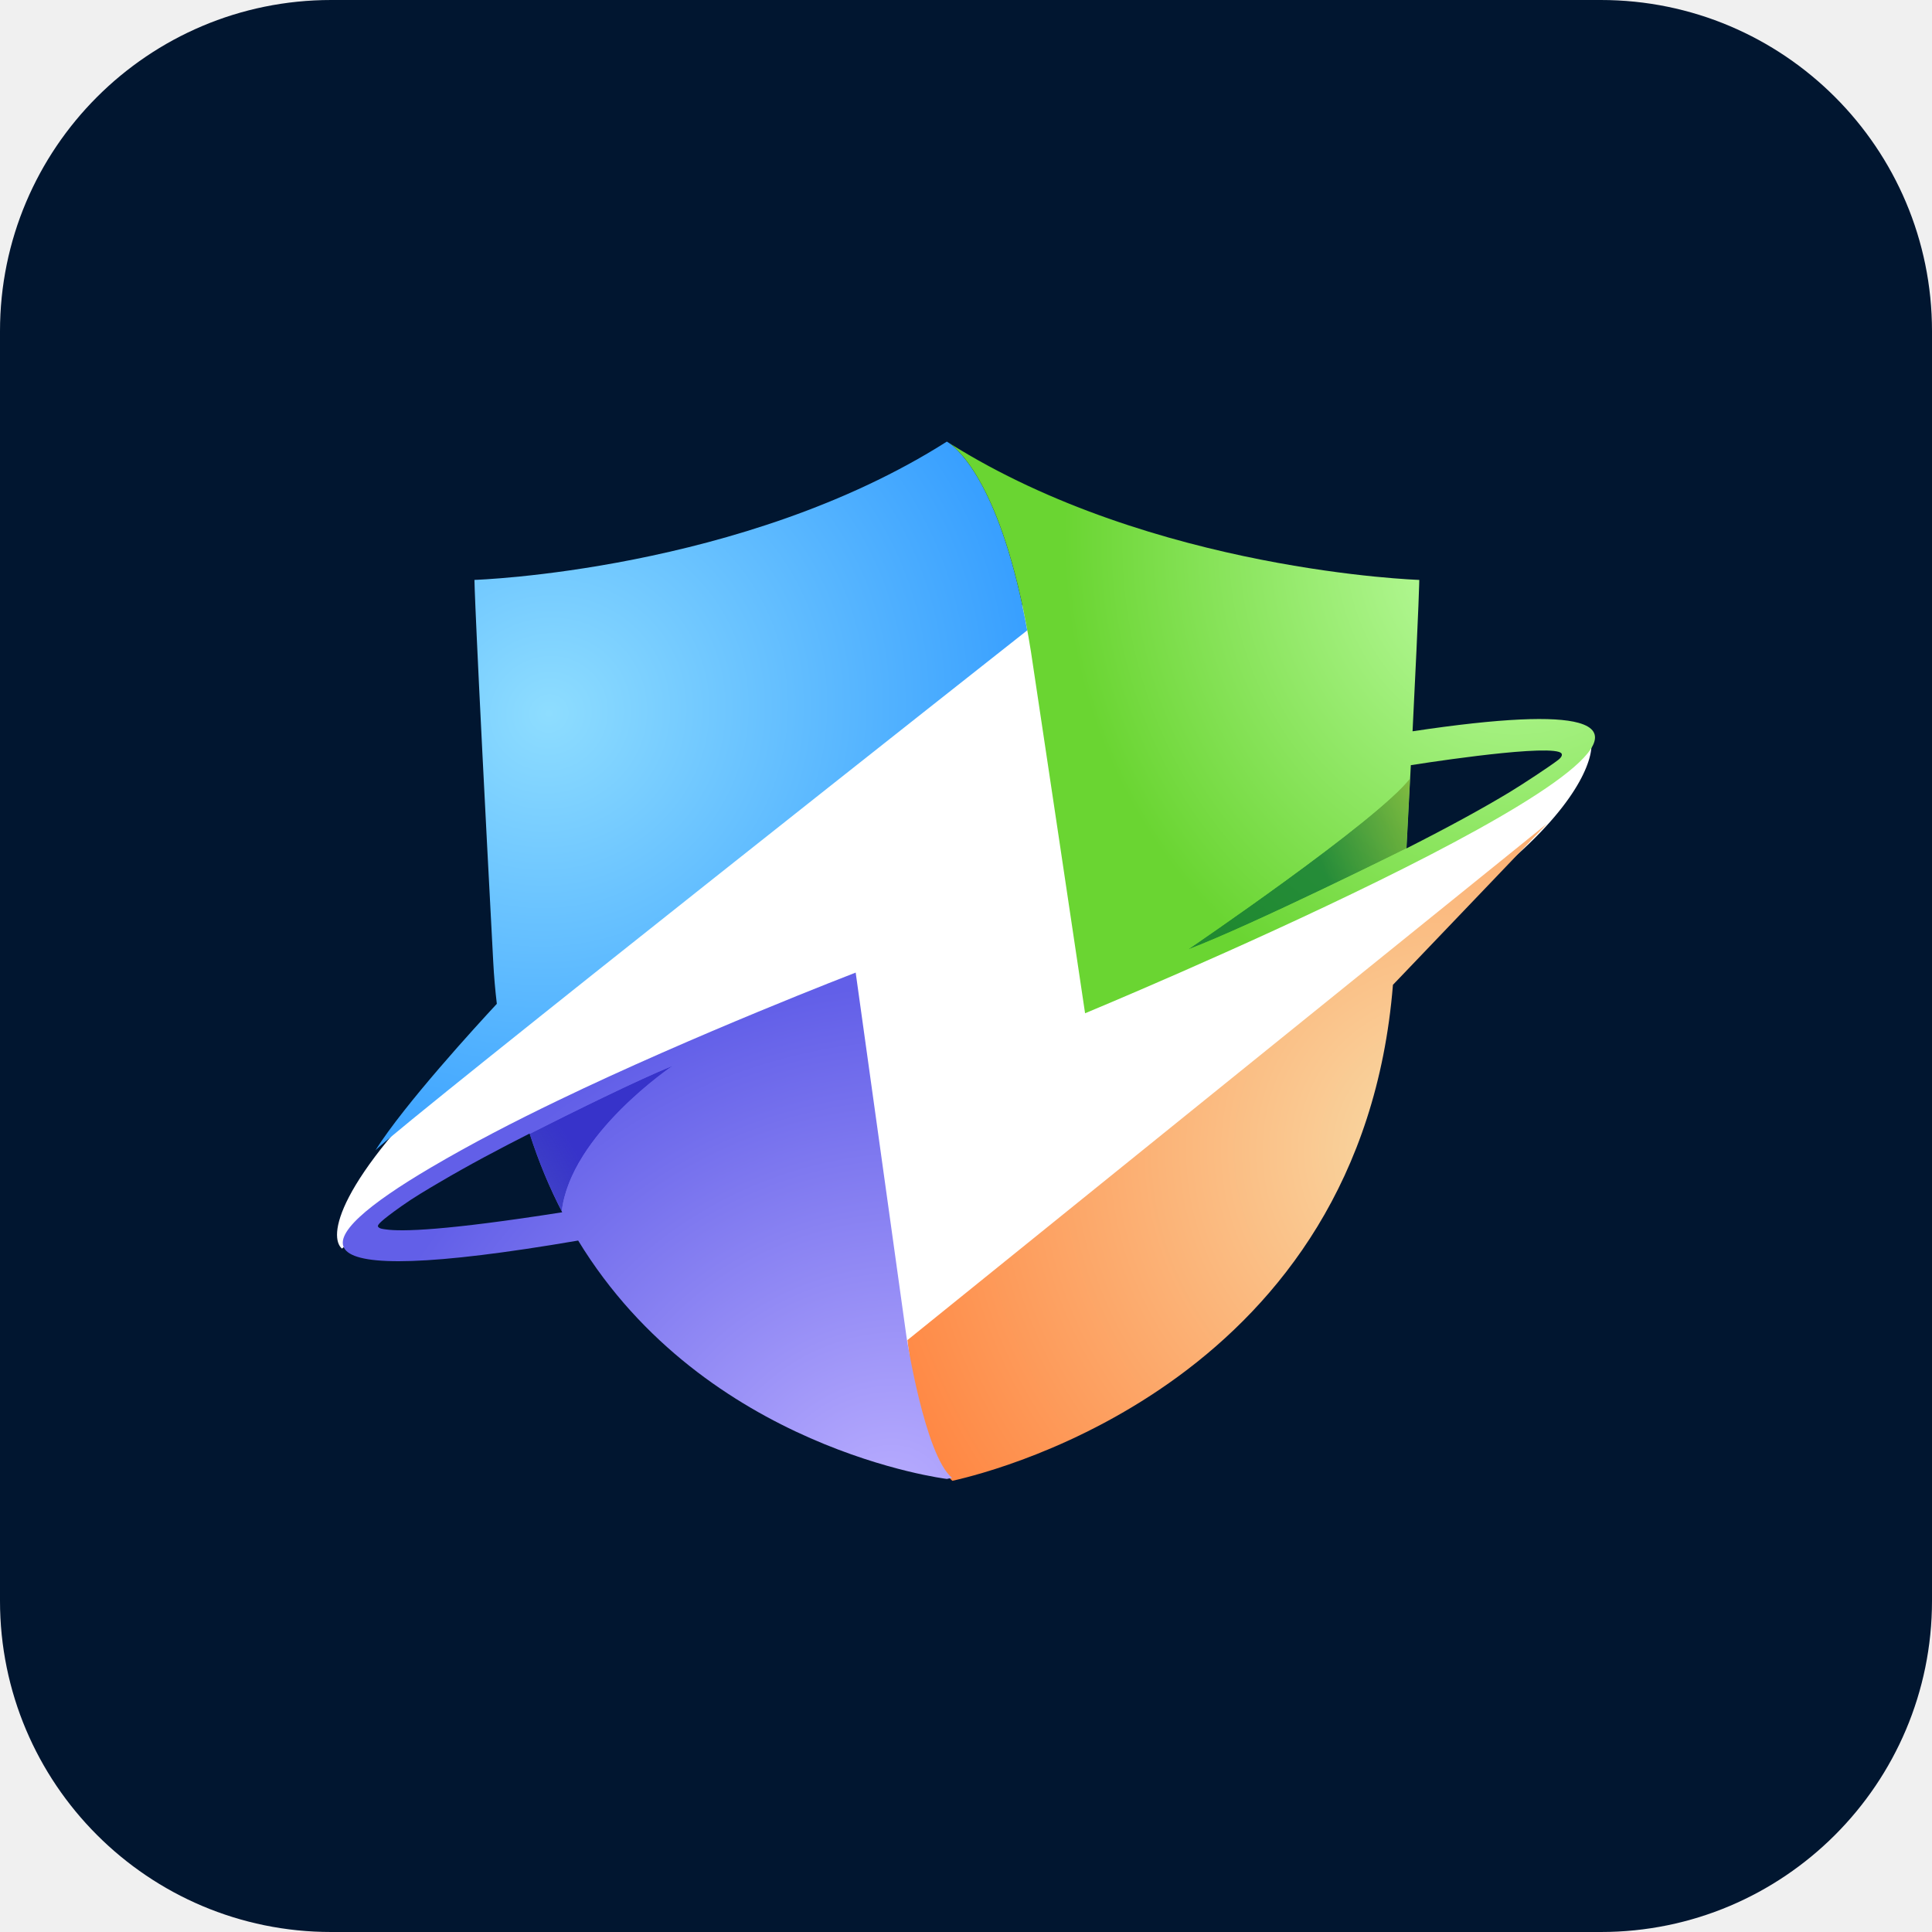
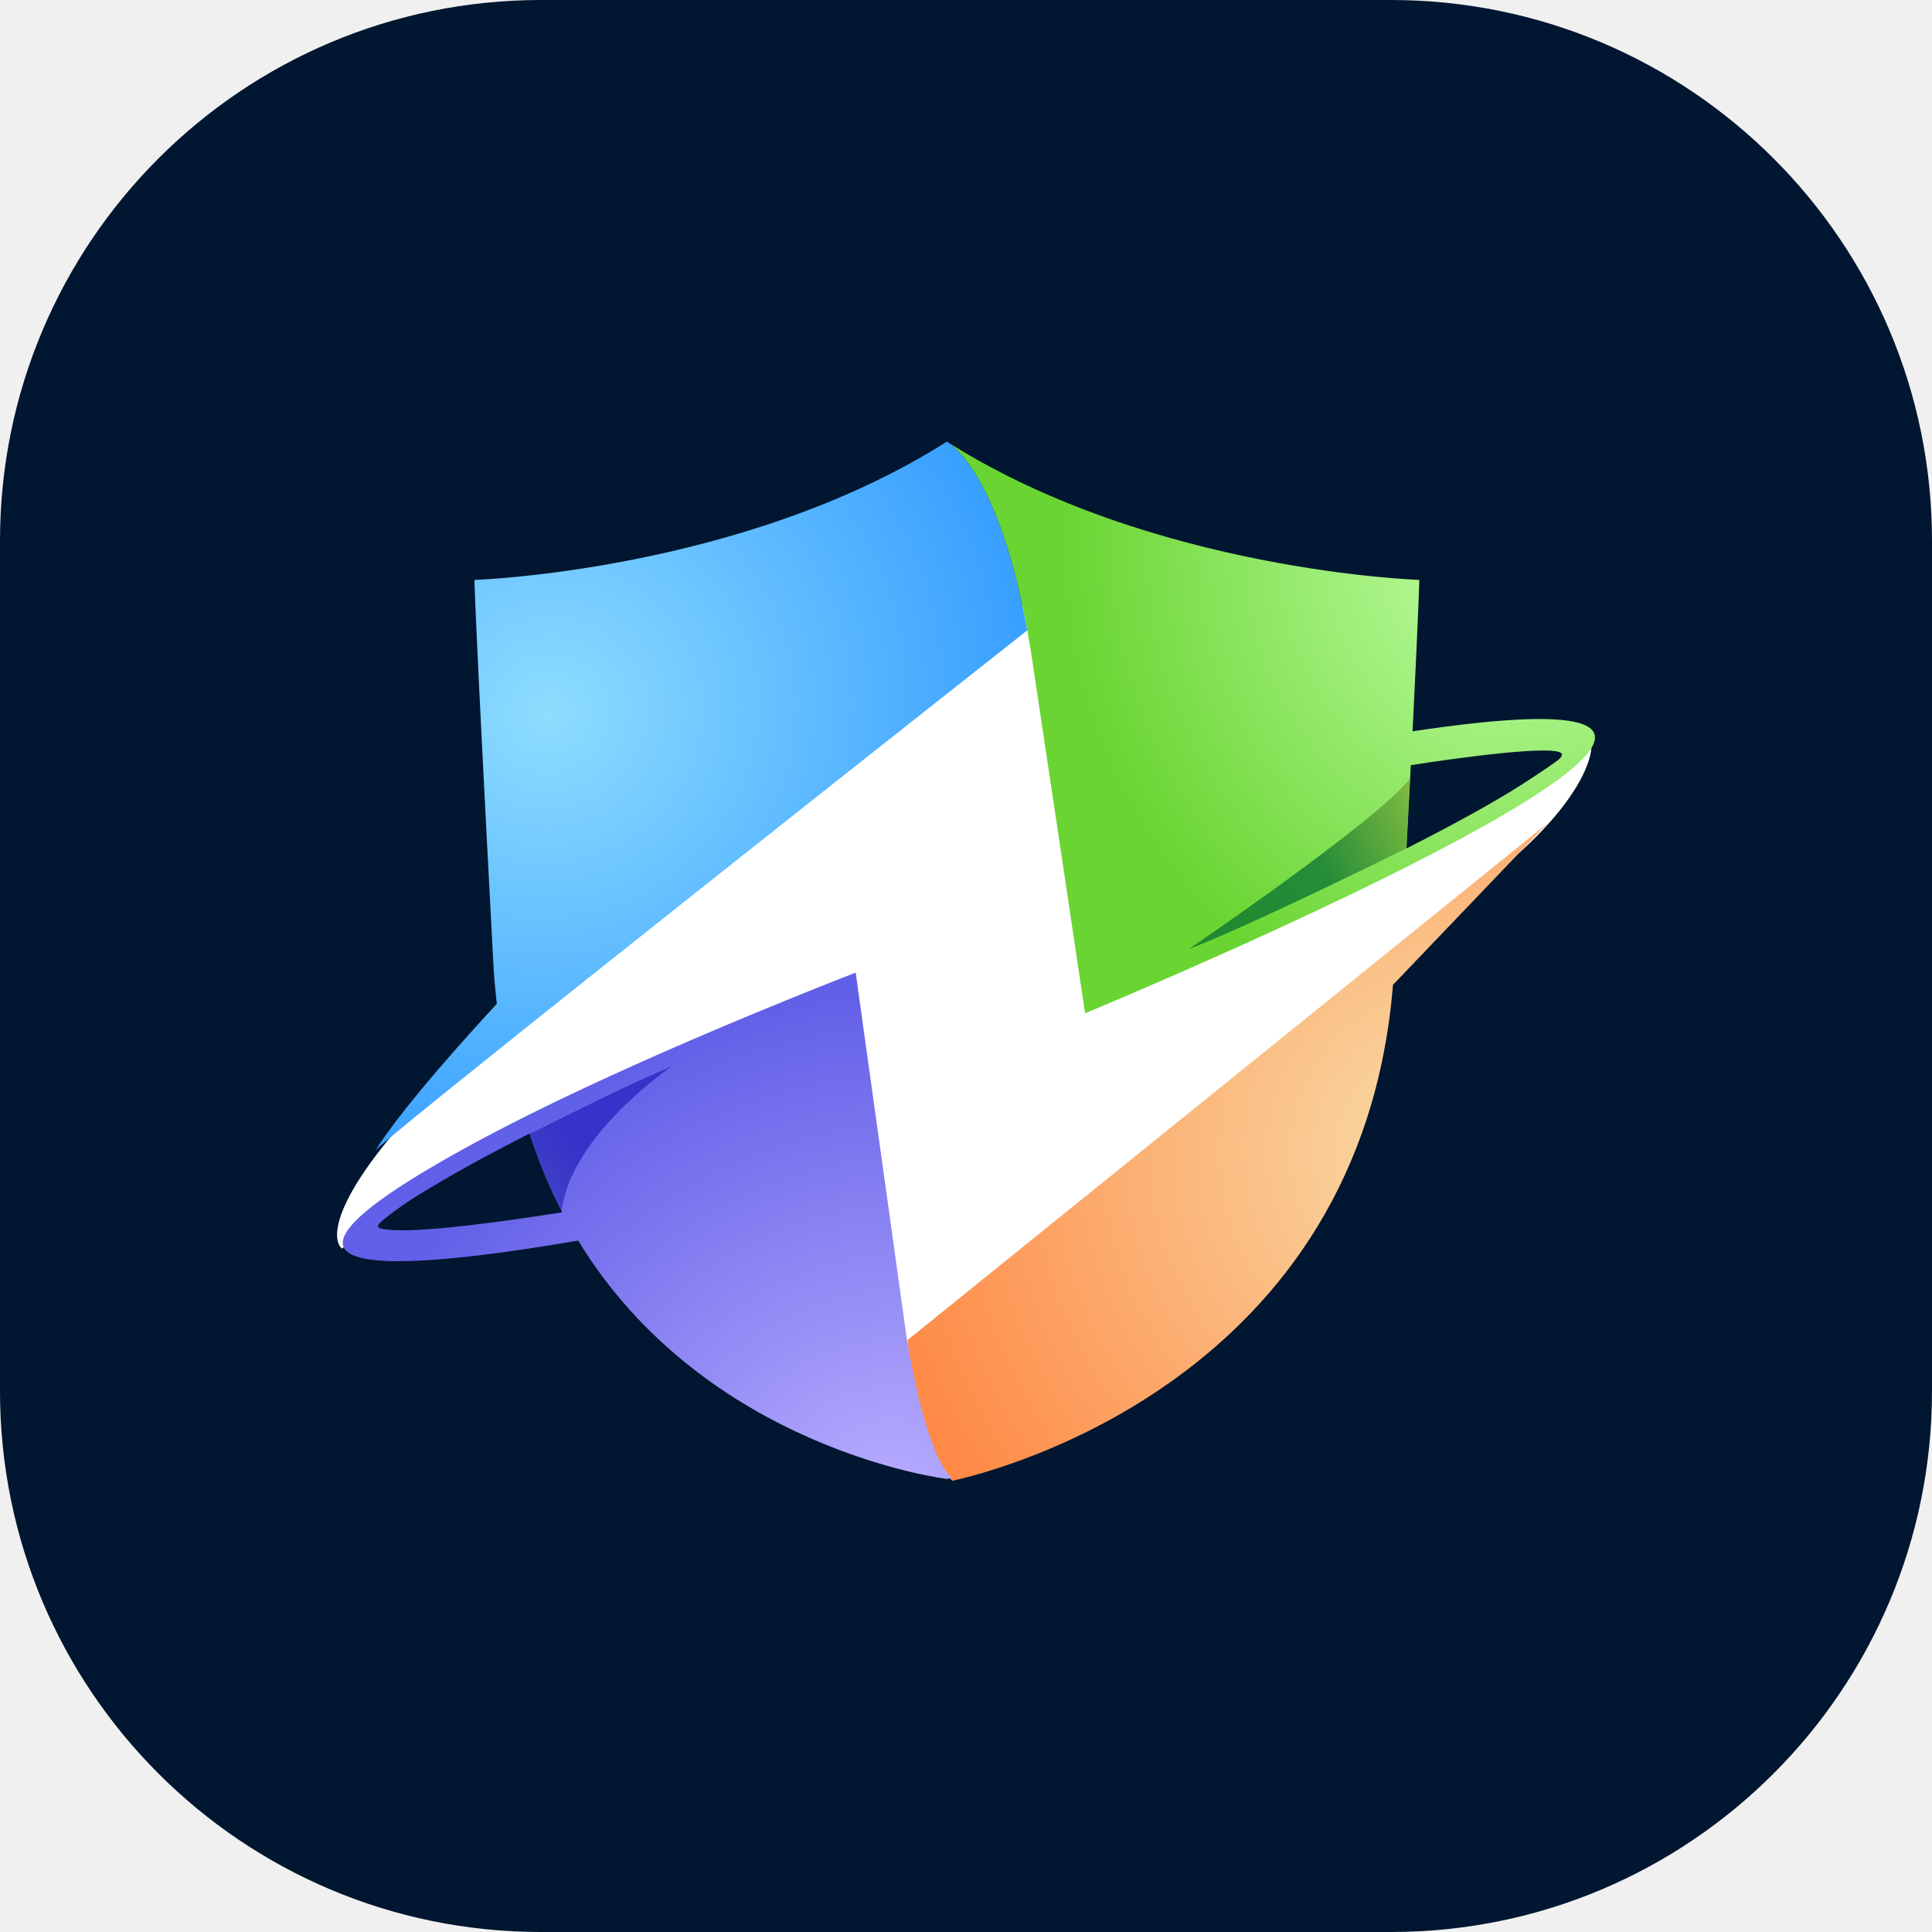
- <svg xmlns="http://www.w3.org/2000/svg" width="140" height="140" viewBox="0 0 140 140" fill="none">
-   <rect width="140" height="140" rx="24" fill="#011630" />
-   <path d="M33.506 76.873C24.214 85.799 23.817 89.662 24.78 90.478L25.841 89.582L28.73 87.016L34.449 83.317L41.938 79.916L56.442 91.014L65.522 99.07C77.963 88.747 104.165 66.955 109.448 62.372C114.731 57.79 115.541 54.615 115.285 53.601L114.165 54.734L112.691 55.809L101.842 62.372L86.217 56.704L74.897 43.218C64.972 50.717 42.798 67.946 33.506 76.873Z" fill="white" />
-   <path d="M65.757 97.109C65.757 97.109 66.578 105.16 69.009 107.305C72.438 106.547 98.637 99.839 100.938 71.364C106.021 66.058 112.1 59.688 112.1 59.687L65.757 97.109Z" fill="url(#paint0_radial)" />
-   <path d="M68.781 32.106C68.725 32.071 68.668 32.036 68.612 32C53.822 41.396 34.38 42.022 34.38 42.022C34.38 42.022 34.38 44.027 35.742 69.709C35.797 70.748 35.886 71.758 36.002 72.741C34.585 74.266 29.315 80.011 27.208 83.351C29.414 81.182 74.44 45.676 74.44 45.676C72.554 35.332 69.524 32.628 68.781 32.106Z" fill="url(#paint1_radial)" />
-   <path d="M65.689 96.879L62.006 70.477C62.006 70.477 50.355 74.96 40.374 79.775C37.268 81.272 34.185 82.859 31.205 84.615C26.741 87.246 23.949 89.52 25.096 90.644C26.217 91.743 31.11 91.742 41.896 89.895C51.135 105.049 68.613 107.169 68.613 107.169C68.613 107.169 68.745 107.144 68.989 107.091C67.017 105.477 65.689 96.879 65.689 96.879ZM29.081 87.41C29.959 86.786 30.891 86.238 31.823 85.689C33.964 84.427 36.163 83.263 38.376 82.14C39.036 84.205 39.835 86.103 40.74 87.846C32.261 89.179 29.107 89.256 27.951 89.087C27.798 89.065 27.468 89.044 27.39 88.877C27.338 88.765 27.549 88.499 29.081 87.41Z" fill="url(#paint2_radial)" />
-   <path d="M114.373 52.376C112.622 51.896 108.856 52.017 102.359 52.992C102.845 43.292 102.846 42.023 102.846 42.023C102.846 42.023 83.551 41.401 68.783 32.106C69.562 32.653 72.854 35.597 74.707 47.226C74.884 48.337 78.629 73.425 78.629 73.425C78.629 73.425 123.423 54.86 114.373 52.376ZM101.92 61.477C102.04 59.218 102.144 57.218 102.234 55.447C102.234 55.447 111.396 53.984 112.973 54.489C113.338 54.606 113.156 54.875 112.931 55.052C112.346 55.511 110.32 56.841 109.42 57.386C107.435 58.587 104.923 59.956 101.92 61.477Z" fill="url(#paint3_radial)" />
-   <mask id="mask0" mask-type="alpha" maskUnits="userSpaceOnUse" x="38" y="77" width="11" height="11">
-     <path d="M40.705 87.776C41.352 82.195 48.748 77.231 48.748 77.231C46.195 78.265 41.429 80.626 38.384 82.163C39.034 84.192 39.817 86.059 40.705 87.776Z" fill="url(#paint4_linear)" />
+ <svg xmlns="http://www.w3.org/2000/svg" width="50" height="50" viewBox="0 0 50 50" fill="none">
+   <rect width="50" height="50" rx="14" fill="#011630" />
+   <path d="M11.967 27.455C8.648 30.643 8.507 32.022 8.85 32.314L9.23 31.994L10.261 31.078L12.304 29.756L14.978 28.541L20.158 32.505L23.401 35.382C27.844 31.695 37.202 23.913 39.089 22.276C40.976 20.639 41.265 19.506 41.174 19.143L40.774 19.548L40.247 19.932L36.373 22.276L30.793 20.252L26.749 15.435C23.205 18.113 15.286 24.267 11.967 27.455Z" fill="white" />
+   <path d="M23.485 34.682C23.485 34.682 23.779 37.557 24.647 38.323C25.871 38.053 35.228 35.657 36.05 25.487C37.865 23.592 40.037 21.317 40.037 21.317L23.485 34.682Z" fill="url(#paint0_radial)" />
+   <path d="M24.565 11.467C24.545 11.454 24.525 11.442 24.505 11.429C19.223 14.784 12.279 15.008 12.279 15.008C12.279 15.008 12.279 15.724 12.766 24.896C12.785 25.268 12.817 25.628 12.858 25.979C12.352 26.524 10.47 28.576 9.718 29.768C10.505 28.994 26.586 16.313 26.586 16.313C25.913 12.619 24.831 11.653 24.565 11.467Z" fill="url(#paint1_radial)" />
+   <path d="M23.461 34.6L22.145 25.171C22.145 25.171 17.984 26.772 14.42 28.491C13.311 29.026 12.209 29.593 11.145 30.22C9.551 31.159 8.554 31.972 8.963 32.373C9.364 32.766 11.111 32.765 14.963 32.106C18.263 37.518 24.505 38.275 24.505 38.275C24.505 38.275 24.552 38.266 24.639 38.247C23.935 37.671 23.461 34.6 23.461 34.6ZM10.386 31.218C10.7 30.995 11.033 30.8 11.366 30.604C12.13 30.153 12.916 29.737 13.706 29.336C13.942 30.074 14.227 30.751 14.551 31.374C11.522 31.85 10.396 31.877 9.983 31.817C9.928 31.809 9.81 31.802 9.783 31.742C9.764 31.702 9.839 31.607 10.386 31.218Z" fill="url(#paint2_radial)" />
+   <path d="M40.847 18.706C40.222 18.534 38.877 18.578 36.557 18.926C36.73 15.461 36.731 15.008 36.731 15.008C36.731 15.008 29.84 14.786 24.565 11.467C24.844 11.662 26.019 12.713 26.681 16.867C26.744 17.264 28.082 26.224 28.082 26.224C28.082 26.224 44.08 19.593 40.847 18.706ZM36.4 21.956C36.443 21.149 36.48 20.435 36.512 19.803C36.512 19.803 39.784 19.28 40.348 19.461C40.478 19.502 40.413 19.598 40.332 19.662C40.124 19.826 39.4 20.301 39.078 20.495C38.37 20.924 37.473 21.413 36.4 21.956Z" fill="url(#paint3_radial)" />
+   <mask id="mask0" mask-type="alpha" maskUnits="userSpaceOnUse" x="13" y="27" width="5" height="5">
+     <path d="M14.538 31.349C14.769 29.356 17.411 27.583 17.411 27.583C16.499 27.952 14.797 28.795 13.709 29.344C13.941 30.069 14.221 30.735 14.538 31.349Z" fill="url(#paint4_linear)" />
  </mask>
  <g mask="url(#mask0)">
-     <path d="M40.705 87.776C41.352 82.195 48.748 77.231 48.748 77.231C46.195 78.265 41.429 80.626 38.384 82.163C39.034 84.192 39.817 86.059 40.705 87.776Z" fill="url(#paint5_linear)" />
+     <path d="M14.538 31.349C14.769 29.356 17.411 27.583 17.411 27.583C16.499 27.952 14.797 28.795 13.709 29.344C13.941 30.069 14.221 30.735 14.538 31.349Z" fill="url(#paint5_linear)" />
  </g>
-   <mask id="mask1" mask-type="alpha" maskUnits="userSpaceOnUse" x="35" y="61" width="12" height="12">
-     <path d="M35.601 67.025C35.646 67.89 35.693 68.784 35.742 69.71C35.797 70.749 35.886 71.758 36.002 72.742L46.24 61.273C46.241 61.274 40.224 66.058 35.601 67.025Z" fill="url(#paint6_linear)" />
+   <mask id="mask1" mask-type="alpha" maskUnits="userSpaceOnUse" x="12" y="21" width="5" height="5">
+     <path d="M12.715 23.938C12.731 24.247 12.748 24.566 12.765 24.897C12.785 25.268 12.817 25.628 12.858 25.98L16.515 21.884C16.515 21.884 14.366 23.592 12.715 23.938Z" fill="url(#paint6_linear)" />
  </mask>
  <g mask="url(#mask1)">
</g>
-   <mask id="mask2" mask-type="alpha" maskUnits="userSpaceOnUse" x="86" y="56" width="17" height="13">
-     <path d="M86.085 68.804C90.768 67.027 101.919 61.476 101.919 61.476C102.018 59.608 102.106 57.918 102.185 56.388C99.853 59.445 86.085 68.804 86.085 68.804Z" fill="url(#paint7_linear)" />
+   <mask id="mask2" mask-type="alpha" maskUnits="userSpaceOnUse" x="30" y="20" width="7" height="5">
+     <path d="M30.745 24.573C32.418 23.938 36.4 21.956 36.4 21.956C36.435 21.289 36.467 20.685 36.495 20.139C35.662 21.23 30.745 24.573 30.745 24.573Z" fill="url(#paint7_linear)" />
  </mask>
  <g mask="url(#mask2)">
-     <path opacity="0.7" d="M86.085 68.804C90.768 67.027 101.919 61.476 101.919 61.476C102.018 59.608 102.106 57.918 102.185 56.388C99.853 59.445 86.085 68.804 86.085 68.804Z" fill="url(#paint8_linear)" />
+     <path opacity="0.7" d="M30.745 24.573C32.418 23.938 36.4 21.956 36.4 21.956C36.435 21.289 36.467 20.685 36.495 20.139C35.662 21.23 30.745 24.573 30.745 24.573Z" fill="url(#paint8_linear)" />
  </g>
-   <mask id="mask3" mask-type="alpha" maskUnits="userSpaceOnUse" x="87" y="71" width="15" height="14">
-     <path d="M87.623 84.863C87.623 84.863 95.487 78.058 100.52 76.947C100.925 75.105 101.222 73.156 101.391 71.091L87.623 84.863Z" fill="url(#paint9_linear)" />
+   <mask id="mask3" mask-type="alpha" maskUnits="userSpaceOnUse" x="31" y="25" width="6" height="6">
+     <path d="M31.294 30.308C31.294 30.308 34.102 27.878 35.9 27.481C36.044 26.823 36.151 26.127 36.211 25.39L31.294 30.308Z" fill="url(#paint9_linear)" />
  </mask>
  <g mask="url(#mask3)">
</g>
  <defs>
-     <radialGradient id="paint0_radial" cx="0" cy="0" r="1" gradientUnits="userSpaceOnUse" gradientTransform="translate(104.869 83.4508) rotate(158.941) scale(43.2712 44.0259)">
+     <radialGradient id="paint0_radial" cx="0" cy="0" r="1" gradientUnits="userSpaceOnUse" gradientTransform="translate(37.454 29.8041) rotate(158.941) scale(15.454 15.7235)">
      <stop stop-color="#F8DDA9" />
      <stop offset="1" stop-color="#FF8743" />
    </radialGradient>
-     <radialGradient id="paint1_radial" cx="0" cy="0" r="1" gradientUnits="userSpaceOnUse" gradientTransform="translate(39.7542 51.7511) rotate(-26.8403) scale(34.8903 33.4832)">
+     <radialGradient id="paint1_radial" cx="0" cy="0" r="1" gradientUnits="userSpaceOnUse" gradientTransform="translate(14.1985 18.4828) rotate(-26.8403) scale(12.4608 11.9583)">
      <stop stop-color="#8EDDFF" />
      <stop offset="1" stop-color="#39A0FF" />
    </radialGradient>
-     <radialGradient id="paint2_radial" cx="0" cy="0" r="1" gradientUnits="userSpaceOnUse" gradientTransform="translate(64.2829 108.856) rotate(-112.229) scale(36.9368 41.1635)">
+     <radialGradient id="paint2_radial" cx="0" cy="0" r="1" gradientUnits="userSpaceOnUse" gradientTransform="translate(22.9586 38.8775) rotate(-112.229) scale(13.1917 14.7013)">
      <stop stop-color="#B9ADFF" />
      <stop offset="1" stop-color="#625FE8" />
    </radialGradient>
-     <radialGradient id="paint3_radial" cx="0" cy="0" r="1" gradientUnits="userSpaceOnUse" gradientTransform="translate(109.625 39.996) rotate(173.966) scale(38.5976 42.4589)">
+     <radialGradient id="paint3_radial" cx="0" cy="0" r="1" gradientUnits="userSpaceOnUse" gradientTransform="translate(39.1518 14.2845) rotate(173.966) scale(13.7849 15.1639)">
      <stop stop-color="#C2FFA8" />
      <stop offset="0.844" stop-color="#6AD532" />
    </radialGradient>
-     <linearGradient id="paint4_linear" x1="28.326" y1="91.817" x2="44.023" y2="82.462" gradientUnits="userSpaceOnUse">
+     <linearGradient id="paint4_linear" x1="10.117" y1="32.792" x2="15.723" y2="29.451" gradientUnits="userSpaceOnUse">
      <stop offset="0.168" />
      <stop offset="0.869" stop-color="white" />
    </linearGradient>
-     <linearGradient id="paint5_linear" x1="28.326" y1="91.817" x2="44.023" y2="82.462" gradientUnits="userSpaceOnUse">
+     <linearGradient id="paint5_linear" x1="10.117" y1="32.792" x2="15.723" y2="29.451" gradientUnits="userSpaceOnUse">
      <stop offset="0.168" stop-color="#1B2E94" stop-opacity="0" />
      <stop offset="0.869" stop-color="#3733CA" />
    </linearGradient>
-     <linearGradient id="paint6_linear" x1="27.901" y1="74.706" x2="47.068" y2="63.282" gradientUnits="userSpaceOnUse">
+     <linearGradient id="paint6_linear" x1="9.965" y1="26.681" x2="16.81" y2="22.601" gradientUnits="userSpaceOnUse">
      <stop offset="0.168" />
      <stop offset="0.869" stop-color="white" />
    </linearGradient>
-     <linearGradient id="paint7_linear" x1="114.087" y1="54.636" x2="91.286" y2="63.521" gradientUnits="userSpaceOnUse">
+     <linearGradient id="paint7_linear" x1="40.746" y1="19.513" x2="32.602" y2="22.686" gradientUnits="userSpaceOnUse">
      <stop offset="0.257" />
      <stop offset="0.819" stop-color="white" />
    </linearGradient>
-     <linearGradient id="paint8_linear" x1="114.087" y1="54.636" x2="91.286" y2="63.521" gradientUnits="userSpaceOnUse">
+     <linearGradient id="paint8_linear" x1="40.746" y1="19.513" x2="32.602" y2="22.686" gradientUnits="userSpaceOnUse">
      <stop offset="0.257" stop-color="#C6D32D" />
      <stop offset="0.819" stop-color="#006931" />
    </linearGradient>
-     <linearGradient id="paint9_linear" x1="106.311" y1="69.465" x2="92.248" y2="81.138" gradientUnits="userSpaceOnUse">
+     <linearGradient id="paint9_linear" x1="37.968" y1="24.809" x2="32.946" y2="28.978" gradientUnits="userSpaceOnUse">
      <stop offset="0.257" />
      <stop offset="0.819" stop-color="white" />
    </linearGradient>
  </defs>
</svg>
